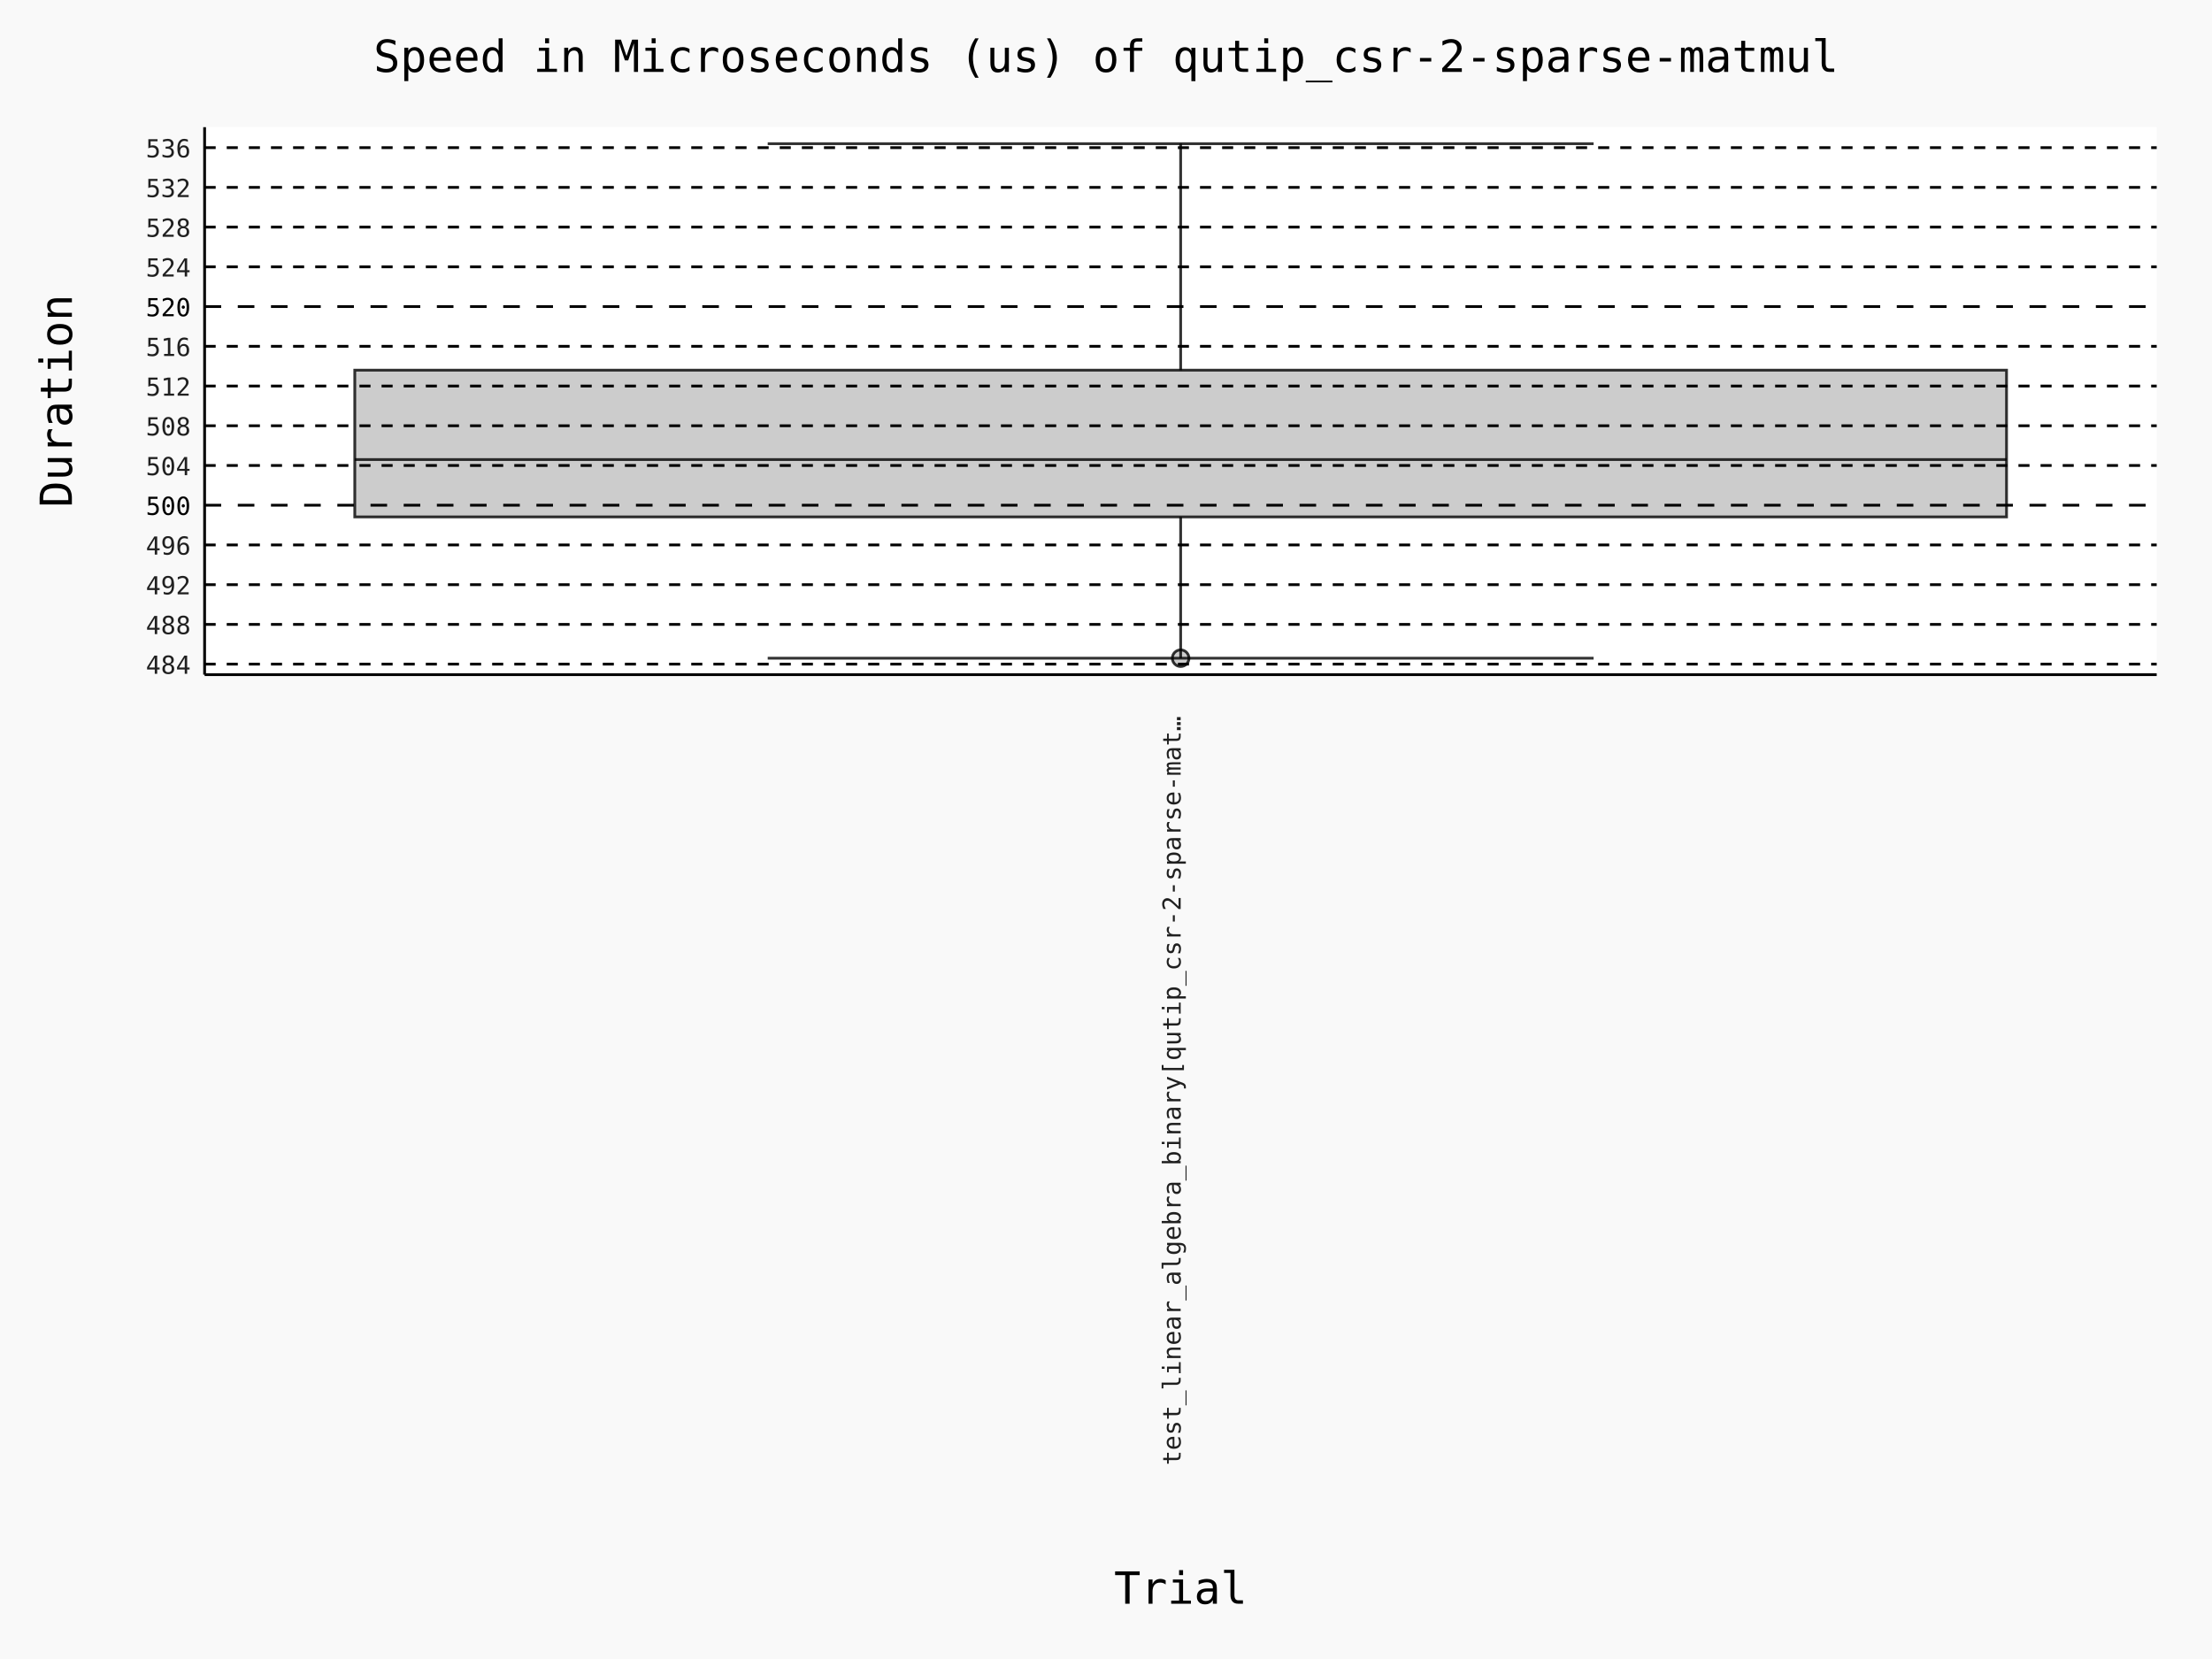
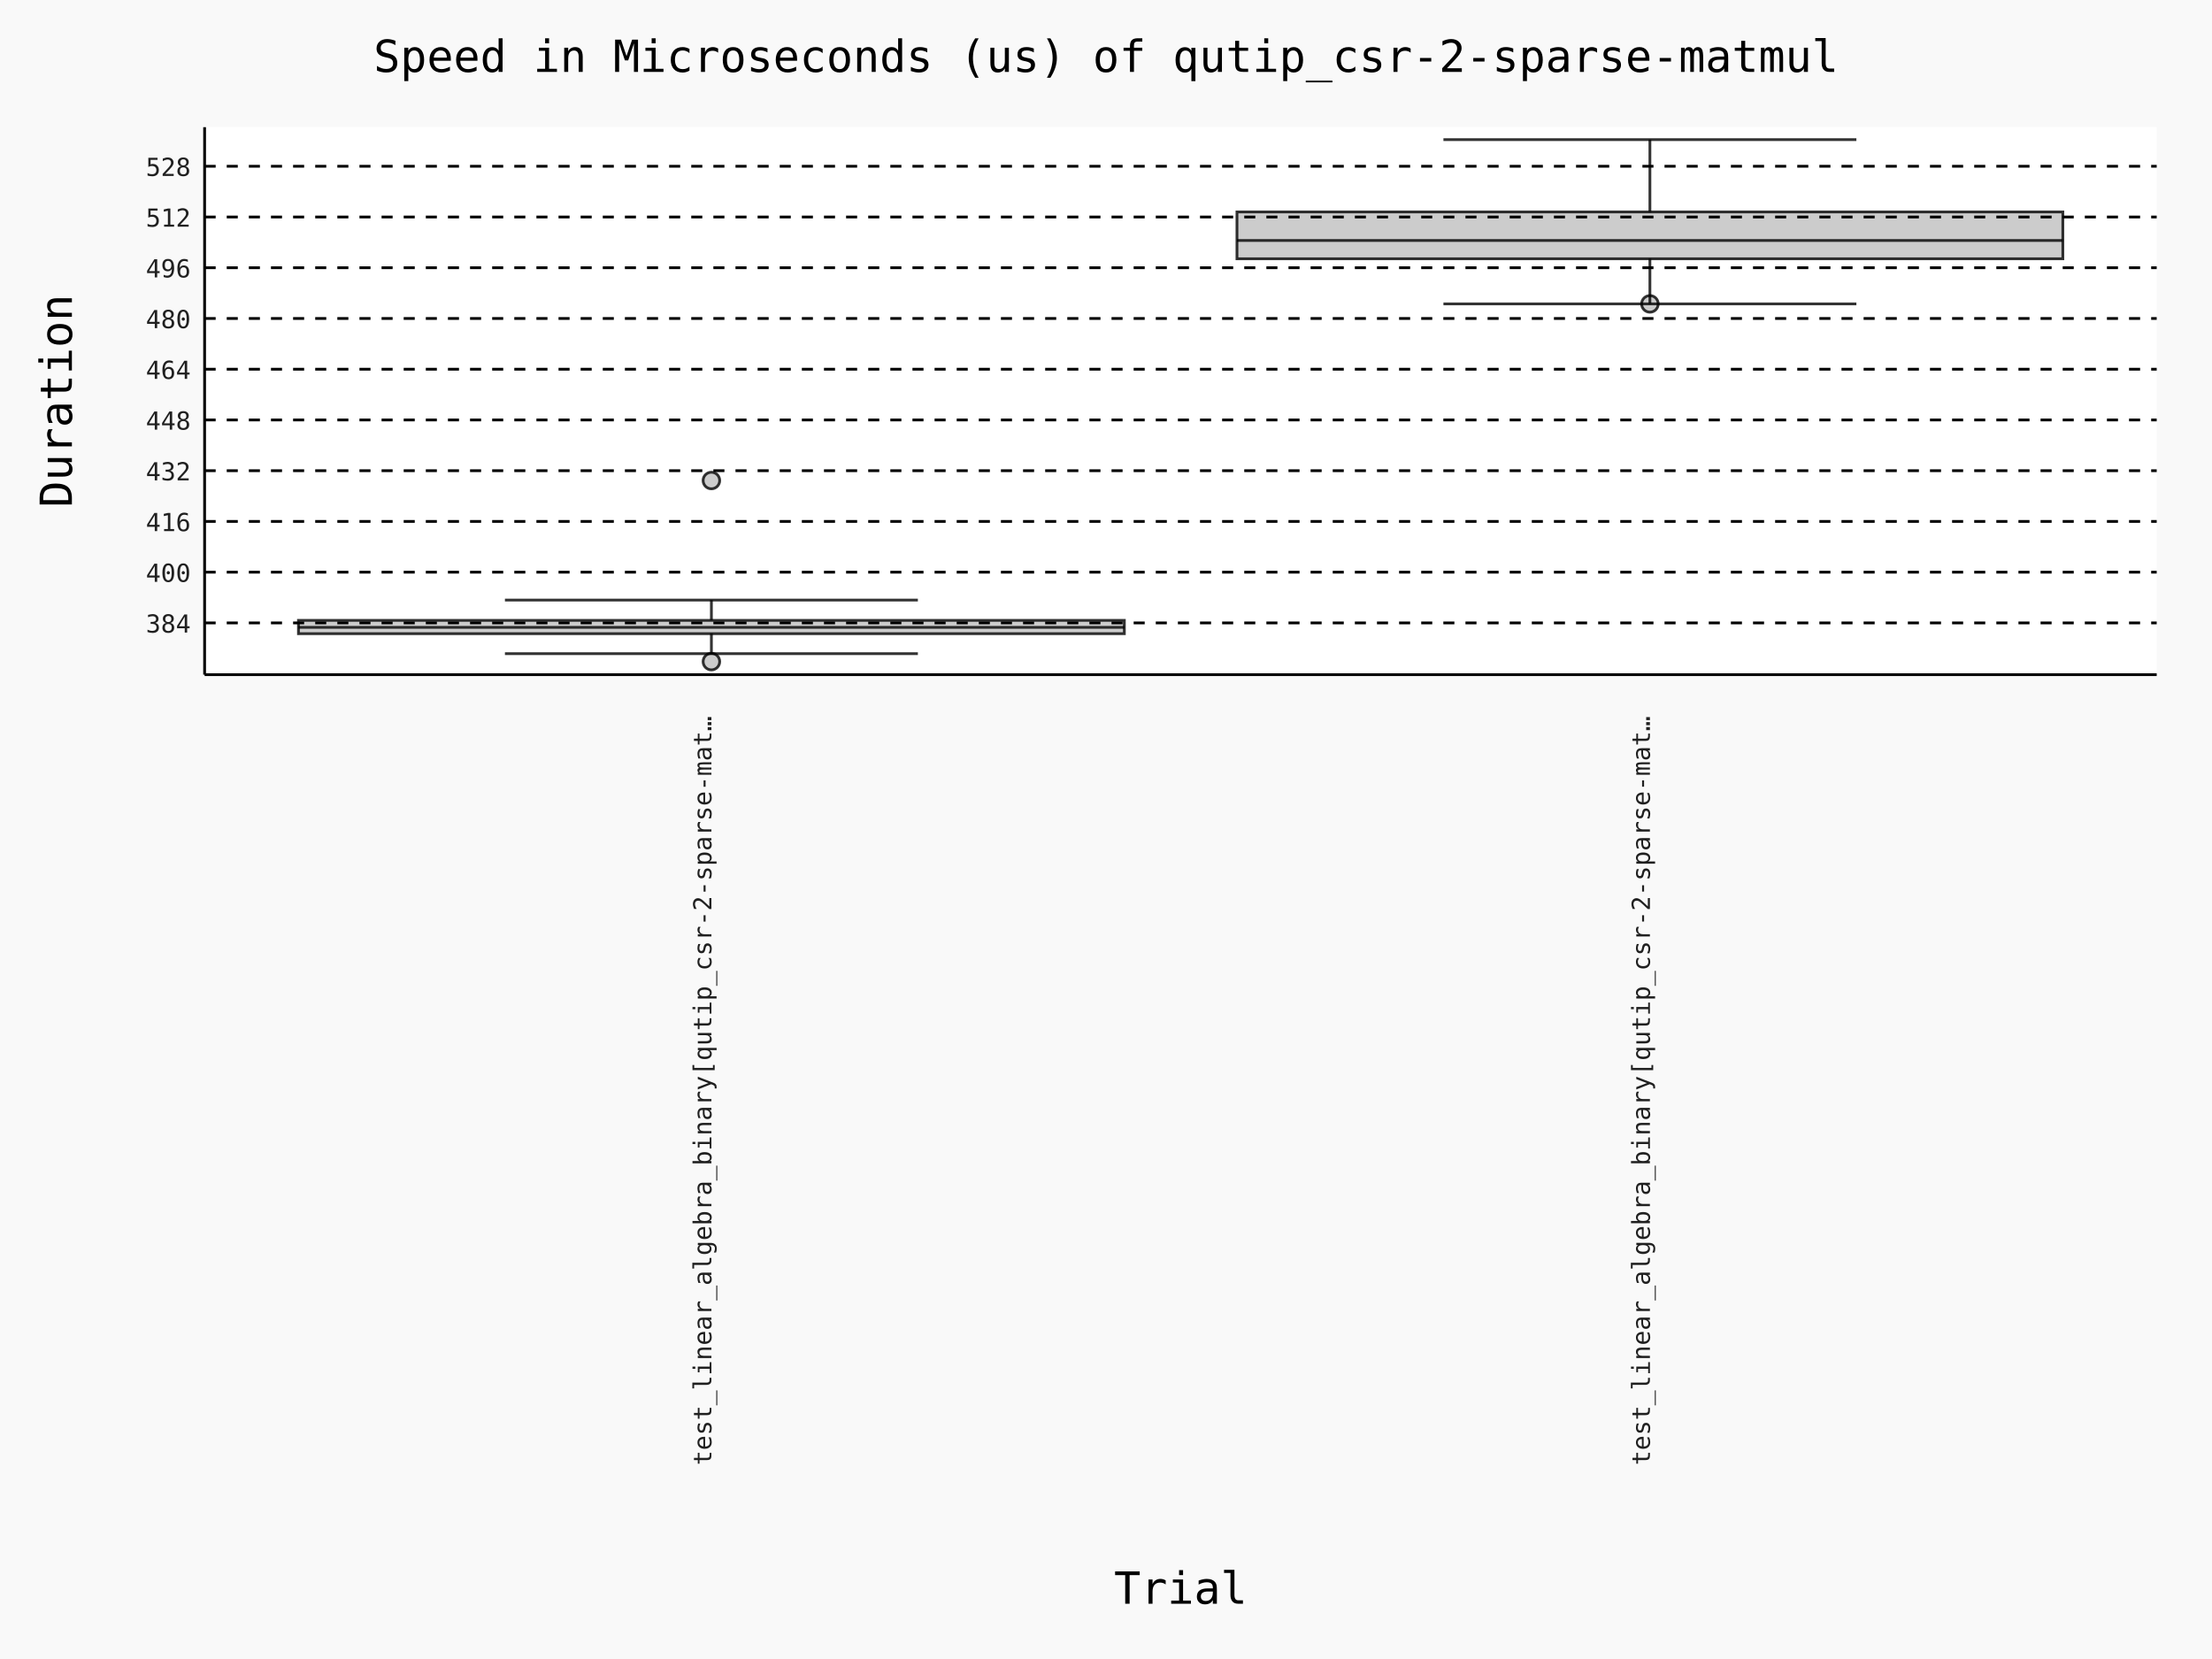
- <svg xmlns="http://www.w3.org/2000/svg" id="chart-9c10bf7e-0fcf-4e15-b23b-09aecfab1b50" class="pygal-chart" viewBox="0 0 800 600">
+ <svg xmlns="http://www.w3.org/2000/svg" id="chart-c57f28a4-bec2-497f-9a5e-163e7bb6a4b8" class="pygal-chart" viewBox="0 0 800 600">
  <defs>
-     <style type="text/css">#chart-9c10bf7e-0fcf-4e15-b23b-09aecfab1b50{-webkit-user-select:none;-webkit-font-smoothing:antialiased;font-family:Consolas,"Deja Vu Sans Mono","Bitstream Vera Sans Mono","Courier New",monospace}#chart-9c10bf7e-0fcf-4e15-b23b-09aecfab1b50 .title{font-family:Consolas,"Deja Vu Sans Mono","Bitstream Vera Sans Mono","Courier New",monospace;font-size:16px}#chart-9c10bf7e-0fcf-4e15-b23b-09aecfab1b50 .legends .legend text{font-family:Consolas,"Deja Vu Sans Mono","Bitstream Vera Sans Mono","Courier New",monospace;font-size:14px}#chart-9c10bf7e-0fcf-4e15-b23b-09aecfab1b50 .axis text{font-family:Consolas,"Deja Vu Sans Mono","Bitstream Vera Sans Mono","Courier New",monospace;font-size:10px}#chart-9c10bf7e-0fcf-4e15-b23b-09aecfab1b50 .axis text.major{font-family:Consolas,"Deja Vu Sans Mono","Bitstream Vera Sans Mono","Courier New",monospace;font-size:10px}#chart-9c10bf7e-0fcf-4e15-b23b-09aecfab1b50 .text-overlay text.value{font-family:Consolas,"Deja Vu Sans Mono","Bitstream Vera Sans Mono","Courier New",monospace;font-size:16px}#chart-9c10bf7e-0fcf-4e15-b23b-09aecfab1b50 .text-overlay text.label{font-family:Consolas,"Deja Vu Sans Mono","Bitstream Vera Sans Mono","Courier New",monospace;font-size:10px}#chart-9c10bf7e-0fcf-4e15-b23b-09aecfab1b50 .tooltip{font-family:Consolas,"Deja Vu Sans Mono","Bitstream Vera Sans Mono","Courier New",monospace;font-size:14px}#chart-9c10bf7e-0fcf-4e15-b23b-09aecfab1b50 text.no_data{font-family:Consolas,"Deja Vu Sans Mono","Bitstream Vera Sans Mono","Courier New",monospace;font-size:64px}
- #chart-9c10bf7e-0fcf-4e15-b23b-09aecfab1b50{background-color:rgba(249,249,249,1)}#chart-9c10bf7e-0fcf-4e15-b23b-09aecfab1b50 path,#chart-9c10bf7e-0fcf-4e15-b23b-09aecfab1b50 line,#chart-9c10bf7e-0fcf-4e15-b23b-09aecfab1b50 rect,#chart-9c10bf7e-0fcf-4e15-b23b-09aecfab1b50 circle{-webkit-transition:150ms;-moz-transition:150ms;transition:150ms}#chart-9c10bf7e-0fcf-4e15-b23b-09aecfab1b50 .graph &gt; .background{fill:rgba(249,249,249,1)}#chart-9c10bf7e-0fcf-4e15-b23b-09aecfab1b50 .plot &gt; .background{fill:rgba(255,255,255,1)}#chart-9c10bf7e-0fcf-4e15-b23b-09aecfab1b50 .graph{fill:rgba(0,0,0,.87)}#chart-9c10bf7e-0fcf-4e15-b23b-09aecfab1b50 text.no_data{fill:rgba(0,0,0,1)}#chart-9c10bf7e-0fcf-4e15-b23b-09aecfab1b50 .title{fill:rgba(0,0,0,1)}#chart-9c10bf7e-0fcf-4e15-b23b-09aecfab1b50 .legends .legend text{fill:rgba(0,0,0,.87)}#chart-9c10bf7e-0fcf-4e15-b23b-09aecfab1b50 .legends .legend:hover text{fill:rgba(0,0,0,1)}#chart-9c10bf7e-0fcf-4e15-b23b-09aecfab1b50 .axis .line{stroke:rgba(0,0,0,1)}#chart-9c10bf7e-0fcf-4e15-b23b-09aecfab1b50 .axis .guide.line{stroke:rgba(0,0,0,.54)}#chart-9c10bf7e-0fcf-4e15-b23b-09aecfab1b50 .axis .major.line{stroke:rgba(0,0,0,.87)}#chart-9c10bf7e-0fcf-4e15-b23b-09aecfab1b50 .axis text.major{fill:rgba(0,0,0,1)}#chart-9c10bf7e-0fcf-4e15-b23b-09aecfab1b50 .axis.y .guides:hover .guide.line,#chart-9c10bf7e-0fcf-4e15-b23b-09aecfab1b50 .line-graph .axis.x .guides:hover .guide.line,#chart-9c10bf7e-0fcf-4e15-b23b-09aecfab1b50 .stackedline-graph .axis.x .guides:hover .guide.line,#chart-9c10bf7e-0fcf-4e15-b23b-09aecfab1b50 .xy-graph .axis.x .guides:hover .guide.line{stroke:rgba(0,0,0,1)}#chart-9c10bf7e-0fcf-4e15-b23b-09aecfab1b50 .axis .guides:hover text{fill:rgba(0,0,0,1)}#chart-9c10bf7e-0fcf-4e15-b23b-09aecfab1b50 .reactive{fill-opacity:.7;stroke-opacity:.8;stroke-width:1}#chart-9c10bf7e-0fcf-4e15-b23b-09aecfab1b50 .ci{stroke:rgba(0,0,0,.87)}#chart-9c10bf7e-0fcf-4e15-b23b-09aecfab1b50 .reactive.active,#chart-9c10bf7e-0fcf-4e15-b23b-09aecfab1b50 .active .reactive{fill-opacity:.8;stroke-opacity:.9;stroke-width:4}#chart-9c10bf7e-0fcf-4e15-b23b-09aecfab1b50 .ci .reactive.active{stroke-width:1.5}#chart-9c10bf7e-0fcf-4e15-b23b-09aecfab1b50 .series text{fill:rgba(0,0,0,1)}#chart-9c10bf7e-0fcf-4e15-b23b-09aecfab1b50 .tooltip rect{fill:rgba(255,255,255,1);stroke:rgba(0,0,0,1);-webkit-transition:opacity 150ms;-moz-transition:opacity 150ms;transition:opacity 150ms}#chart-9c10bf7e-0fcf-4e15-b23b-09aecfab1b50 .tooltip .label{fill:rgba(0,0,0,.87)}#chart-9c10bf7e-0fcf-4e15-b23b-09aecfab1b50 .tooltip .label{fill:rgba(0,0,0,.87)}#chart-9c10bf7e-0fcf-4e15-b23b-09aecfab1b50 .tooltip .legend{font-size:.8em;fill:rgba(0,0,0,.54)}#chart-9c10bf7e-0fcf-4e15-b23b-09aecfab1b50 .tooltip .x_label{font-size:.6em;fill:rgba(0,0,0,1)}#chart-9c10bf7e-0fcf-4e15-b23b-09aecfab1b50 .tooltip .xlink{font-size:.5em;text-decoration:underline}#chart-9c10bf7e-0fcf-4e15-b23b-09aecfab1b50 .tooltip .value{font-size:1.5em}#chart-9c10bf7e-0fcf-4e15-b23b-09aecfab1b50 .bound{font-size:.5em}#chart-9c10bf7e-0fcf-4e15-b23b-09aecfab1b50 .max-value{font-size:.75em;fill:rgba(0,0,0,.54)}#chart-9c10bf7e-0fcf-4e15-b23b-09aecfab1b50 .map-element{fill:rgba(255,255,255,1);stroke:rgba(0,0,0,.54) !important}#chart-9c10bf7e-0fcf-4e15-b23b-09aecfab1b50 .map-element .reactive{fill-opacity:inherit;stroke-opacity:inherit}#chart-9c10bf7e-0fcf-4e15-b23b-09aecfab1b50 .color-0,#chart-9c10bf7e-0fcf-4e15-b23b-09aecfab1b50 .color-0 a:visited{stroke:#000000;fill:#000000}#chart-9c10bf7e-0fcf-4e15-b23b-09aecfab1b50 .text-overlay .color-0 text{fill:white}
- #chart-9c10bf7e-0fcf-4e15-b23b-09aecfab1b50 text.no_data{text-anchor:middle}#chart-9c10bf7e-0fcf-4e15-b23b-09aecfab1b50 .guide.line{fill:none}#chart-9c10bf7e-0fcf-4e15-b23b-09aecfab1b50 .centered{text-anchor:middle}#chart-9c10bf7e-0fcf-4e15-b23b-09aecfab1b50 .title{text-anchor:middle}#chart-9c10bf7e-0fcf-4e15-b23b-09aecfab1b50 .legends .legend text{fill-opacity:1}#chart-9c10bf7e-0fcf-4e15-b23b-09aecfab1b50 .axis.x text{text-anchor:middle}#chart-9c10bf7e-0fcf-4e15-b23b-09aecfab1b50 .axis.x:not(.web) text[transform]{text-anchor:start}#chart-9c10bf7e-0fcf-4e15-b23b-09aecfab1b50 .axis.x:not(.web) text[transform].backwards{text-anchor:end}#chart-9c10bf7e-0fcf-4e15-b23b-09aecfab1b50 .axis.y text{text-anchor:end}#chart-9c10bf7e-0fcf-4e15-b23b-09aecfab1b50 .axis.y text[transform].backwards{text-anchor:start}#chart-9c10bf7e-0fcf-4e15-b23b-09aecfab1b50 .axis.y2 text{text-anchor:start}#chart-9c10bf7e-0fcf-4e15-b23b-09aecfab1b50 .axis.y2 text[transform].backwards{text-anchor:end}#chart-9c10bf7e-0fcf-4e15-b23b-09aecfab1b50 .axis .guide.line{stroke-dasharray:4,4;stroke:black}#chart-9c10bf7e-0fcf-4e15-b23b-09aecfab1b50 .axis .major.guide.line{stroke-dasharray:6,6;stroke:black}#chart-9c10bf7e-0fcf-4e15-b23b-09aecfab1b50 .horizontal .axis.y .guide.line,#chart-9c10bf7e-0fcf-4e15-b23b-09aecfab1b50 .horizontal .axis.y2 .guide.line,#chart-9c10bf7e-0fcf-4e15-b23b-09aecfab1b50 .vertical .axis.x .guide.line{opacity:0}#chart-9c10bf7e-0fcf-4e15-b23b-09aecfab1b50 .horizontal .axis.always_show .guide.line,#chart-9c10bf7e-0fcf-4e15-b23b-09aecfab1b50 .vertical .axis.always_show .guide.line{opacity:1 !important}#chart-9c10bf7e-0fcf-4e15-b23b-09aecfab1b50 .axis.y .guides:hover .guide.line,#chart-9c10bf7e-0fcf-4e15-b23b-09aecfab1b50 .axis.y2 .guides:hover .guide.line,#chart-9c10bf7e-0fcf-4e15-b23b-09aecfab1b50 .axis.x .guides:hover .guide.line{opacity:1}#chart-9c10bf7e-0fcf-4e15-b23b-09aecfab1b50 .axis .guides:hover text{opacity:1}#chart-9c10bf7e-0fcf-4e15-b23b-09aecfab1b50 .nofill{fill:none}#chart-9c10bf7e-0fcf-4e15-b23b-09aecfab1b50 .subtle-fill{fill-opacity:.2}#chart-9c10bf7e-0fcf-4e15-b23b-09aecfab1b50 .dot{stroke-width:1px;fill-opacity:1;stroke-opacity:1}#chart-9c10bf7e-0fcf-4e15-b23b-09aecfab1b50 .dot.active{stroke-width:5px}#chart-9c10bf7e-0fcf-4e15-b23b-09aecfab1b50 .dot.negative{fill:transparent}#chart-9c10bf7e-0fcf-4e15-b23b-09aecfab1b50 text,#chart-9c10bf7e-0fcf-4e15-b23b-09aecfab1b50 tspan{stroke:none !important}#chart-9c10bf7e-0fcf-4e15-b23b-09aecfab1b50 .series text.active{opacity:1}#chart-9c10bf7e-0fcf-4e15-b23b-09aecfab1b50 .tooltip rect{fill-opacity:.95;stroke-width:.5}#chart-9c10bf7e-0fcf-4e15-b23b-09aecfab1b50 .tooltip text{fill-opacity:1}#chart-9c10bf7e-0fcf-4e15-b23b-09aecfab1b50 .showable{visibility:hidden}#chart-9c10bf7e-0fcf-4e15-b23b-09aecfab1b50 .showable.shown{visibility:visible}#chart-9c10bf7e-0fcf-4e15-b23b-09aecfab1b50 .gauge-background{fill:rgba(229,229,229,1);stroke:none}#chart-9c10bf7e-0fcf-4e15-b23b-09aecfab1b50 .bg-lines{stroke:rgba(249,249,249,1);stroke-width:2px}
+     <style type="text/css">#chart-c57f28a4-bec2-497f-9a5e-163e7bb6a4b8{-webkit-user-select:none;-webkit-font-smoothing:antialiased;font-family:Consolas,"Deja Vu Sans Mono","Bitstream Vera Sans Mono","Courier New",monospace}#chart-c57f28a4-bec2-497f-9a5e-163e7bb6a4b8 .title{font-family:Consolas,"Deja Vu Sans Mono","Bitstream Vera Sans Mono","Courier New",monospace;font-size:16px}#chart-c57f28a4-bec2-497f-9a5e-163e7bb6a4b8 .legends .legend text{font-family:Consolas,"Deja Vu Sans Mono","Bitstream Vera Sans Mono","Courier New",monospace;font-size:14px}#chart-c57f28a4-bec2-497f-9a5e-163e7bb6a4b8 .axis text{font-family:Consolas,"Deja Vu Sans Mono","Bitstream Vera Sans Mono","Courier New",monospace;font-size:10px}#chart-c57f28a4-bec2-497f-9a5e-163e7bb6a4b8 .axis text.major{font-family:Consolas,"Deja Vu Sans Mono","Bitstream Vera Sans Mono","Courier New",monospace;font-size:10px}#chart-c57f28a4-bec2-497f-9a5e-163e7bb6a4b8 .text-overlay text.value{font-family:Consolas,"Deja Vu Sans Mono","Bitstream Vera Sans Mono","Courier New",monospace;font-size:16px}#chart-c57f28a4-bec2-497f-9a5e-163e7bb6a4b8 .text-overlay text.label{font-family:Consolas,"Deja Vu Sans Mono","Bitstream Vera Sans Mono","Courier New",monospace;font-size:10px}#chart-c57f28a4-bec2-497f-9a5e-163e7bb6a4b8 .tooltip{font-family:Consolas,"Deja Vu Sans Mono","Bitstream Vera Sans Mono","Courier New",monospace;font-size:14px}#chart-c57f28a4-bec2-497f-9a5e-163e7bb6a4b8 text.no_data{font-family:Consolas,"Deja Vu Sans Mono","Bitstream Vera Sans Mono","Courier New",monospace;font-size:64px}
+ #chart-c57f28a4-bec2-497f-9a5e-163e7bb6a4b8{background-color:rgba(249,249,249,1)}#chart-c57f28a4-bec2-497f-9a5e-163e7bb6a4b8 path,#chart-c57f28a4-bec2-497f-9a5e-163e7bb6a4b8 line,#chart-c57f28a4-bec2-497f-9a5e-163e7bb6a4b8 rect,#chart-c57f28a4-bec2-497f-9a5e-163e7bb6a4b8 circle{-webkit-transition:150ms;-moz-transition:150ms;transition:150ms}#chart-c57f28a4-bec2-497f-9a5e-163e7bb6a4b8 .graph &gt; .background{fill:rgba(249,249,249,1)}#chart-c57f28a4-bec2-497f-9a5e-163e7bb6a4b8 .plot &gt; .background{fill:rgba(255,255,255,1)}#chart-c57f28a4-bec2-497f-9a5e-163e7bb6a4b8 .graph{fill:rgba(0,0,0,.87)}#chart-c57f28a4-bec2-497f-9a5e-163e7bb6a4b8 text.no_data{fill:rgba(0,0,0,1)}#chart-c57f28a4-bec2-497f-9a5e-163e7bb6a4b8 .title{fill:rgba(0,0,0,1)}#chart-c57f28a4-bec2-497f-9a5e-163e7bb6a4b8 .legends .legend text{fill:rgba(0,0,0,.87)}#chart-c57f28a4-bec2-497f-9a5e-163e7bb6a4b8 .legends .legend:hover text{fill:rgba(0,0,0,1)}#chart-c57f28a4-bec2-497f-9a5e-163e7bb6a4b8 .axis .line{stroke:rgba(0,0,0,1)}#chart-c57f28a4-bec2-497f-9a5e-163e7bb6a4b8 .axis .guide.line{stroke:rgba(0,0,0,.54)}#chart-c57f28a4-bec2-497f-9a5e-163e7bb6a4b8 .axis .major.line{stroke:rgba(0,0,0,.87)}#chart-c57f28a4-bec2-497f-9a5e-163e7bb6a4b8 .axis text.major{fill:rgba(0,0,0,1)}#chart-c57f28a4-bec2-497f-9a5e-163e7bb6a4b8 .axis.y .guides:hover .guide.line,#chart-c57f28a4-bec2-497f-9a5e-163e7bb6a4b8 .line-graph .axis.x .guides:hover .guide.line,#chart-c57f28a4-bec2-497f-9a5e-163e7bb6a4b8 .stackedline-graph .axis.x .guides:hover .guide.line,#chart-c57f28a4-bec2-497f-9a5e-163e7bb6a4b8 .xy-graph .axis.x .guides:hover .guide.line{stroke:rgba(0,0,0,1)}#chart-c57f28a4-bec2-497f-9a5e-163e7bb6a4b8 .axis .guides:hover text{fill:rgba(0,0,0,1)}#chart-c57f28a4-bec2-497f-9a5e-163e7bb6a4b8 .reactive{fill-opacity:.7;stroke-opacity:.8;stroke-width:1}#chart-c57f28a4-bec2-497f-9a5e-163e7bb6a4b8 .ci{stroke:rgba(0,0,0,.87)}#chart-c57f28a4-bec2-497f-9a5e-163e7bb6a4b8 .reactive.active,#chart-c57f28a4-bec2-497f-9a5e-163e7bb6a4b8 .active .reactive{fill-opacity:.8;stroke-opacity:.9;stroke-width:4}#chart-c57f28a4-bec2-497f-9a5e-163e7bb6a4b8 .ci .reactive.active{stroke-width:1.5}#chart-c57f28a4-bec2-497f-9a5e-163e7bb6a4b8 .series text{fill:rgba(0,0,0,1)}#chart-c57f28a4-bec2-497f-9a5e-163e7bb6a4b8 .tooltip rect{fill:rgba(255,255,255,1);stroke:rgba(0,0,0,1);-webkit-transition:opacity 150ms;-moz-transition:opacity 150ms;transition:opacity 150ms}#chart-c57f28a4-bec2-497f-9a5e-163e7bb6a4b8 .tooltip .label{fill:rgba(0,0,0,.87)}#chart-c57f28a4-bec2-497f-9a5e-163e7bb6a4b8 .tooltip .label{fill:rgba(0,0,0,.87)}#chart-c57f28a4-bec2-497f-9a5e-163e7bb6a4b8 .tooltip .legend{font-size:.8em;fill:rgba(0,0,0,.54)}#chart-c57f28a4-bec2-497f-9a5e-163e7bb6a4b8 .tooltip .x_label{font-size:.6em;fill:rgba(0,0,0,1)}#chart-c57f28a4-bec2-497f-9a5e-163e7bb6a4b8 .tooltip .xlink{font-size:.5em;text-decoration:underline}#chart-c57f28a4-bec2-497f-9a5e-163e7bb6a4b8 .tooltip .value{font-size:1.5em}#chart-c57f28a4-bec2-497f-9a5e-163e7bb6a4b8 .bound{font-size:.5em}#chart-c57f28a4-bec2-497f-9a5e-163e7bb6a4b8 .max-value{font-size:.75em;fill:rgba(0,0,0,.54)}#chart-c57f28a4-bec2-497f-9a5e-163e7bb6a4b8 .map-element{fill:rgba(255,255,255,1);stroke:rgba(0,0,0,.54) !important}#chart-c57f28a4-bec2-497f-9a5e-163e7bb6a4b8 .map-element .reactive{fill-opacity:inherit;stroke-opacity:inherit}#chart-c57f28a4-bec2-497f-9a5e-163e7bb6a4b8 .color-0,#chart-c57f28a4-bec2-497f-9a5e-163e7bb6a4b8 .color-0 a:visited{stroke:#000000;fill:#000000}#chart-c57f28a4-bec2-497f-9a5e-163e7bb6a4b8 .color-1,#chart-c57f28a4-bec2-497f-9a5e-163e7bb6a4b8 .color-1 a:visited{stroke:#000000;fill:#000000}#chart-c57f28a4-bec2-497f-9a5e-163e7bb6a4b8 .text-overlay .color-0 text{fill:white}#chart-c57f28a4-bec2-497f-9a5e-163e7bb6a4b8 .text-overlay .color-1 text{fill:white}
+ #chart-c57f28a4-bec2-497f-9a5e-163e7bb6a4b8 text.no_data{text-anchor:middle}#chart-c57f28a4-bec2-497f-9a5e-163e7bb6a4b8 .guide.line{fill:none}#chart-c57f28a4-bec2-497f-9a5e-163e7bb6a4b8 .centered{text-anchor:middle}#chart-c57f28a4-bec2-497f-9a5e-163e7bb6a4b8 .title{text-anchor:middle}#chart-c57f28a4-bec2-497f-9a5e-163e7bb6a4b8 .legends .legend text{fill-opacity:1}#chart-c57f28a4-bec2-497f-9a5e-163e7bb6a4b8 .axis.x text{text-anchor:middle}#chart-c57f28a4-bec2-497f-9a5e-163e7bb6a4b8 .axis.x:not(.web) text[transform]{text-anchor:start}#chart-c57f28a4-bec2-497f-9a5e-163e7bb6a4b8 .axis.x:not(.web) text[transform].backwards{text-anchor:end}#chart-c57f28a4-bec2-497f-9a5e-163e7bb6a4b8 .axis.y text{text-anchor:end}#chart-c57f28a4-bec2-497f-9a5e-163e7bb6a4b8 .axis.y text[transform].backwards{text-anchor:start}#chart-c57f28a4-bec2-497f-9a5e-163e7bb6a4b8 .axis.y2 text{text-anchor:start}#chart-c57f28a4-bec2-497f-9a5e-163e7bb6a4b8 .axis.y2 text[transform].backwards{text-anchor:end}#chart-c57f28a4-bec2-497f-9a5e-163e7bb6a4b8 .axis .guide.line{stroke-dasharray:4,4;stroke:black}#chart-c57f28a4-bec2-497f-9a5e-163e7bb6a4b8 .axis .major.guide.line{stroke-dasharray:6,6;stroke:black}#chart-c57f28a4-bec2-497f-9a5e-163e7bb6a4b8 .horizontal .axis.y .guide.line,#chart-c57f28a4-bec2-497f-9a5e-163e7bb6a4b8 .horizontal .axis.y2 .guide.line,#chart-c57f28a4-bec2-497f-9a5e-163e7bb6a4b8 .vertical .axis.x .guide.line{opacity:0}#chart-c57f28a4-bec2-497f-9a5e-163e7bb6a4b8 .horizontal .axis.always_show .guide.line,#chart-c57f28a4-bec2-497f-9a5e-163e7bb6a4b8 .vertical .axis.always_show .guide.line{opacity:1 !important}#chart-c57f28a4-bec2-497f-9a5e-163e7bb6a4b8 .axis.y .guides:hover .guide.line,#chart-c57f28a4-bec2-497f-9a5e-163e7bb6a4b8 .axis.y2 .guides:hover .guide.line,#chart-c57f28a4-bec2-497f-9a5e-163e7bb6a4b8 .axis.x .guides:hover .guide.line{opacity:1}#chart-c57f28a4-bec2-497f-9a5e-163e7bb6a4b8 .axis .guides:hover text{opacity:1}#chart-c57f28a4-bec2-497f-9a5e-163e7bb6a4b8 .nofill{fill:none}#chart-c57f28a4-bec2-497f-9a5e-163e7bb6a4b8 .subtle-fill{fill-opacity:.2}#chart-c57f28a4-bec2-497f-9a5e-163e7bb6a4b8 .dot{stroke-width:1px;fill-opacity:1;stroke-opacity:1}#chart-c57f28a4-bec2-497f-9a5e-163e7bb6a4b8 .dot.active{stroke-width:5px}#chart-c57f28a4-bec2-497f-9a5e-163e7bb6a4b8 .dot.negative{fill:transparent}#chart-c57f28a4-bec2-497f-9a5e-163e7bb6a4b8 text,#chart-c57f28a4-bec2-497f-9a5e-163e7bb6a4b8 tspan{stroke:none !important}#chart-c57f28a4-bec2-497f-9a5e-163e7bb6a4b8 .series text.active{opacity:1}#chart-c57f28a4-bec2-497f-9a5e-163e7bb6a4b8 .tooltip rect{fill-opacity:.95;stroke-width:.5}#chart-c57f28a4-bec2-497f-9a5e-163e7bb6a4b8 .tooltip text{fill-opacity:1}#chart-c57f28a4-bec2-497f-9a5e-163e7bb6a4b8 .showable{visibility:hidden}#chart-c57f28a4-bec2-497f-9a5e-163e7bb6a4b8 .showable.shown{visibility:visible}#chart-c57f28a4-bec2-497f-9a5e-163e7bb6a4b8 .gauge-background{fill:rgba(229,229,229,1);stroke:none}#chart-c57f28a4-bec2-497f-9a5e-163e7bb6a4b8 .bg-lines{stroke:rgba(249,249,249,1);stroke-width:2px}
.tooltip .value{font-size:1em !important}.axis text{font-size:9px !important}</style>
  </defs>
  <g class="graph custombox-graph vertical">
    <rect x="0" y="0" width="800" height="600" class="background" />
    <g transform="translate(74, 46)" class="plot">
      <rect x="0" y="0" width="706.0" height="198.0" class="background" />
      <g class="axis y always_show">
        <path d="M0 198 h706" class="line" />
        <g class="guides">
-           <path d="M0 194.192 h706" class="guide line" />
-           <text x="-5" y="197.692" class="">484</text>
+           <path d="M0 179.283 h706" class="guide line" />
+           <text x="-5" y="182.783" class="">384</text>
        </g>
        <g class="guides">
-           <path d="M0 179.824 h706" class="guide line" />
-           <text x="-5" y="183.324" class="">488</text>
+           <path d="M0 160.932 h706" class="guide line" />
+           <text x="-5" y="164.432" class="">400</text>
        </g>
        <g class="guides">
-           <path d="M0 165.455 h706" class="guide line" />
-           <text x="-5" y="168.955" class="">492</text>
+           <path d="M0 142.582 h706" class="guide line" />
+           <text x="-5" y="146.082" class="">416</text>
        </g>
        <g class="guides">
-           <path d="M0 151.086 h706" class="guide line" />
-           <text x="-5" y="154.586" class="">496</text>
+           <path d="M0 124.232 h706" class="guide line" />
+           <text x="-5" y="127.732" class="">432</text>
        </g>
        <g class="guides">
-           <path d="M0 136.718 h706" class="major guide line" />
-           <text x="-5" y="140.218" class="major">500</text>
+           <path d="M0 105.881 h706" class="guide line" />
+           <text x="-5" y="109.381" class="">448</text>
        </g>
        <g class="guides">
-           <path d="M0 122.349 h706" class="guide line" />
-           <text x="-5" y="125.849" class="">504</text>
+           <path d="M0 87.531 h706" class="guide line" />
+           <text x="-5" y="91.031" class="">464</text>
        </g>
        <g class="guides">
-           <path d="M0 107.98 h706" class="guide line" />
-           <text x="-5" y="111.48" class="">508</text>
+           <path d="M0 69.181 h706" class="guide line" />
+           <text x="-5" y="72.681" class="">480</text>
        </g>
        <g class="guides">
-           <path d="M0 93.612 h706" class="guide line" />
-           <text x="-5" y="97.112" class="">512</text>
+           <path d="M0 50.83 h706" class="guide line" />
+           <text x="-5" y="54.33" class="">496</text>
        </g>
        <g class="guides">
-           <path d="M0 79.243 h706" class="guide line" />
-           <text x="-5" y="82.743" class="">516</text>
+           <path d="M0 32.48 h706" class="guide line" />
+           <text x="-5" y="35.98" class="">512</text>
        </g>
        <g class="guides">
-           <path d="M0 64.874 h706" class="major guide line" />
-           <text x="-5" y="68.374" class="major">520</text>
-         </g>
-         <g class="guides">
-           <path d="M0 50.506 h706" class="guide line" />
-           <text x="-5" y="54.006" class="">524</text>
-         </g>
-         <g class="guides">
-           <path d="M0 36.137 h706" class="guide line" />
-           <text x="-5" y="39.637" class="">528</text>
-         </g>
-         <g class="guides">
-           <path d="M0 21.769 h706" class="guide line" />
-           <text x="-5" y="25.269" class="">532</text>
-         </g>
-         <g class="guides">
-           <path d="M0 7.4 h706" class="guide line" />
-           <text x="-5" y="10.9" class="">536</text>
+           <path d="M0 14.13 h706" class="guide line" />
+           <text x="-5" y="17.63" class="">528</text>
        </g>
      </g>
      <g class="axis x">
        <path d="M0 0 v198" class="line" />
        <g class="guides">
-           <path d="M353 0 v198" class="guide line" />
-           <text x="353.0" y="213.0" class="backwards" transform="rotate(270 353 213)">test_linear_algebra_binary[qutip_csr-2-sparse-mat…</text>
+           <path d="M183.288 0 v198" class="guide line" />
+           <text x="183.288" y="213.0" class="backwards" transform="rotate(270 183.2885 213)">test_linear_algebra_binary[qutip_csr-2-sparse-mat…</text>
+         </g>
+         <g class="guides">
+           <path d="M522.712 0 v198" class="guide line" />
+           <text x="522.712" y="213.0" class="backwards" transform="rotate(270 522.7115 213)">test_linear_algebra_binary[qutip_csr-2-sparse-mat…</text>
        </g>
      </g>
      <g class="series serie-0 color-0">
        <g class="boxes">
          <g class="box">
-             <path stroke-width="3" d="M203.654 192.048 L502.346 192.048" class="reactive tooltip-trigger" />
-             <path stroke-width="3" d="M54.308 120.205 L651.692 120.205" class="reactive tooltip-trigger" />
-             <path stroke-width="3" d="M203.654 5.974 L502.346 5.974" class="reactive tooltip-trigger" />
-             <path stroke-width="2" d="M353 192.048 L353 140.949" class="reactive tooltip-trigger" />
-             <path stroke-width="2" d="M353 5.974 L353 87.875" class="reactive tooltip-trigger" />
-             <rect x="54.308" y="87.875" height="53.074" width="597.385" class="subtle-fill reactive tooltip-trigger" />
-             <circle cx="353.0" cy="192.048" r="3" class="subtle-fill reactive tooltip-trigger" />
-             <circle cx="353.0" cy="-15834.288" r="3" class="subtle-fill reactive tooltip-trigger" />
+             <path stroke-width="3" d="M108.615 190.406 L257.962 190.406" class="reactive tooltip-trigger" />
+             <path stroke-width="3" d="M33.942 180.887 L332.635 180.887" class="reactive tooltip-trigger" />
+             <path stroke-width="3" d="M108.615 171.024 L257.962 171.024" class="reactive tooltip-trigger" />
+             <path stroke-width="2" d="M183.288 190.406 L183.288 183.181" class="reactive tooltip-trigger" />
+             <path stroke-width="2" d="M183.288 171.024 L183.288 178.364" class="reactive tooltip-trigger" />
+             <rect x="33.942" y="178.364" height="4.817" width="298.692" class="subtle-fill reactive tooltip-trigger" />
+             <circle cx="183.288" cy="193.274" r="3" class="subtle-fill reactive tooltip-trigger" />
+             <circle cx="183.288" cy="127.786" r="3" class="subtle-fill reactive tooltip-trigger" />
+           </g>
+         </g>
+       </g>
+       <g class="series serie-1 color-1">
+         <g class="boxes">
+           <g class="box">
+             <path stroke-width="3" d="M448.038 63.908 L597.385 63.908" class="reactive tooltip-trigger" />
+             <path stroke-width="3" d="M373.365 40.971 L672.058 40.971" class="reactive tooltip-trigger" />
+             <path stroke-width="3" d="M448.038 4.499 L597.385 4.499" class="reactive tooltip-trigger" />
+             <path stroke-width="2" d="M522.712 63.908 L522.712 47.594" class="reactive tooltip-trigger" />
+             <path stroke-width="2" d="M522.712 4.499 L522.712 30.648" class="reactive tooltip-trigger" />
+             <rect x="373.365" y="30.648" height="16.945" width="298.692" class="subtle-fill reactive tooltip-trigger" />
+             <circle cx="522.712" cy="63.908" r="3" class="subtle-fill reactive tooltip-trigger" />
+             <circle cx="522.712" cy="-5052.934" r="3" class="subtle-fill reactive tooltip-trigger" />
          </g>
        </g>
      </g>
    </g>
    <g class="titles">
      <text x="400.0" y="26" class="title plot_title">Speed in Microseconds (us) of qutip_csr-2-sparse-matmul</text>
      <text x="427.0" y="580.0" class="title">Trial</text>
      <text x="0" y="171.0" class="title" transform="rotate(-90 0 145)">Duration</text>
    </g>
    <g transform="translate(74, 46)" class="plot overlay">
      <g class="series serie-0 color-0" />
+       <g class="series serie-1 color-1" />
    </g>
    <g transform="translate(74, 46)" class="plot text-overlay">
      <g class="series serie-0 color-0" />
+       <g class="series serie-1 color-1" />
    </g>
    <g transform="translate(74, 46)" class="plot tooltip-overlay">
      <g transform="translate(0 0)" style="opacity: 0" class="tooltip">
        <rect rx="0" ry="0" width="0" height="0" class="tooltip-box" />
        <g class="text" />
      </g>
    </g>
  </g>
</svg>
